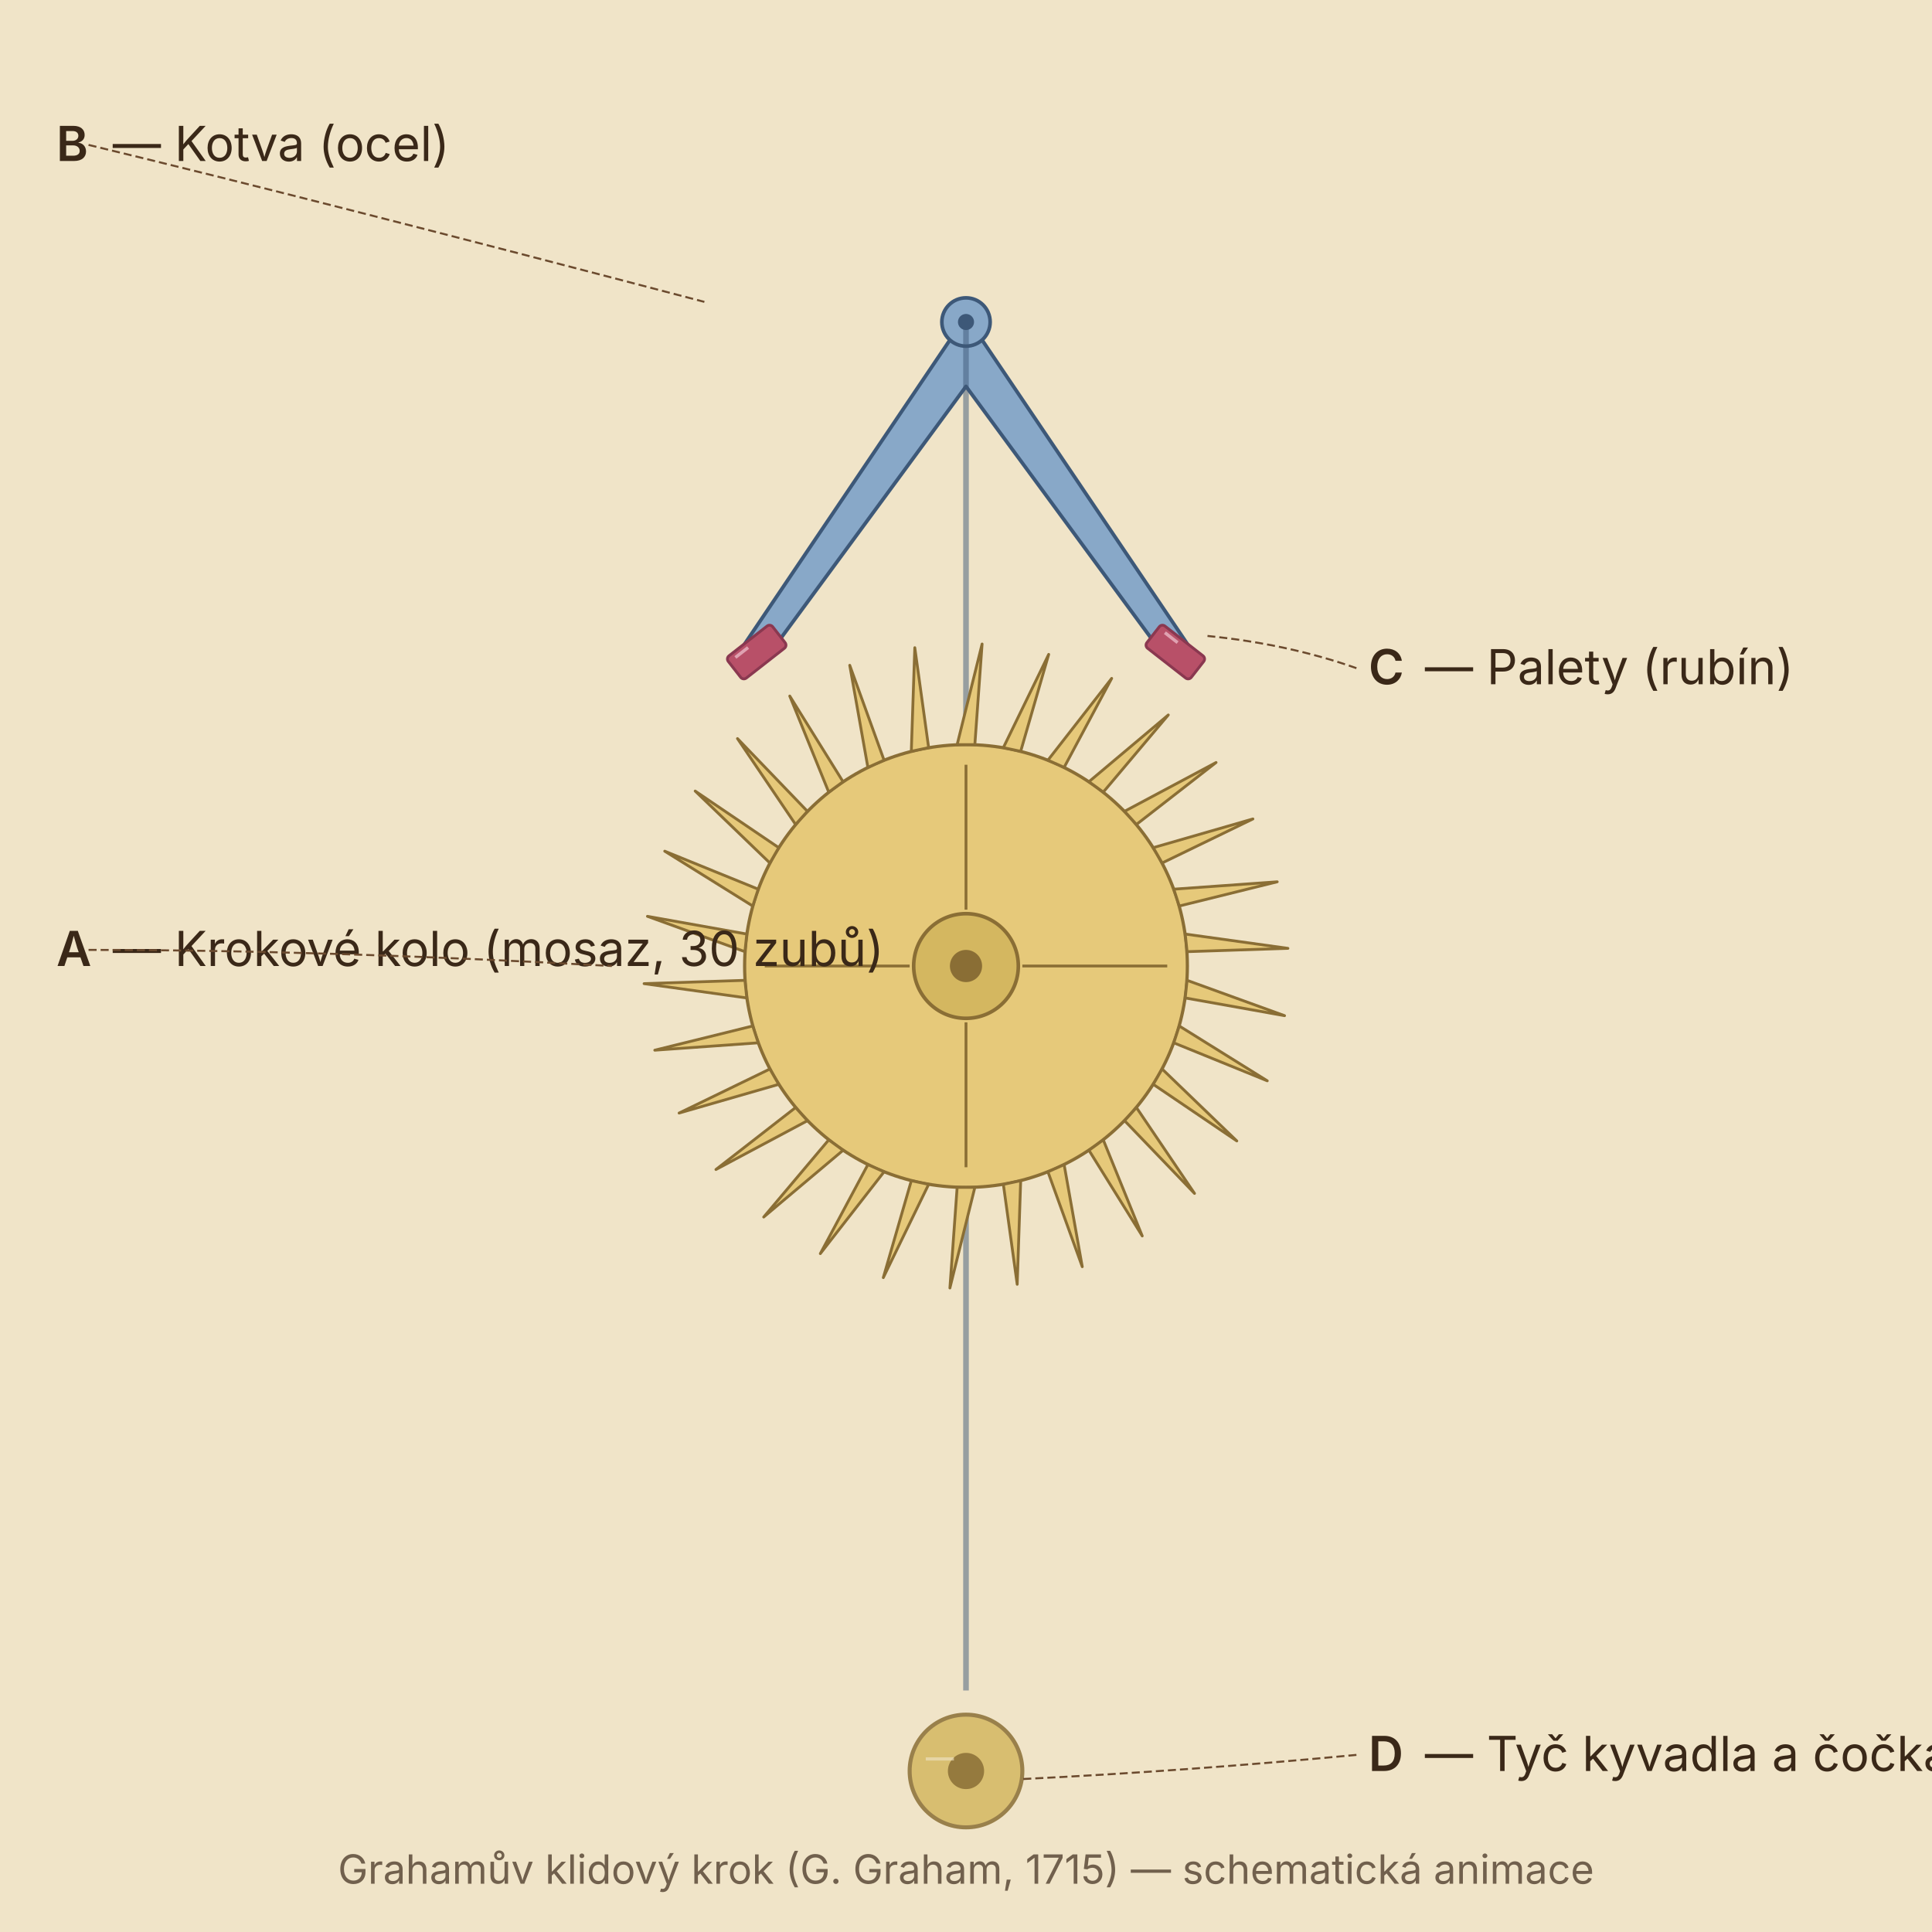
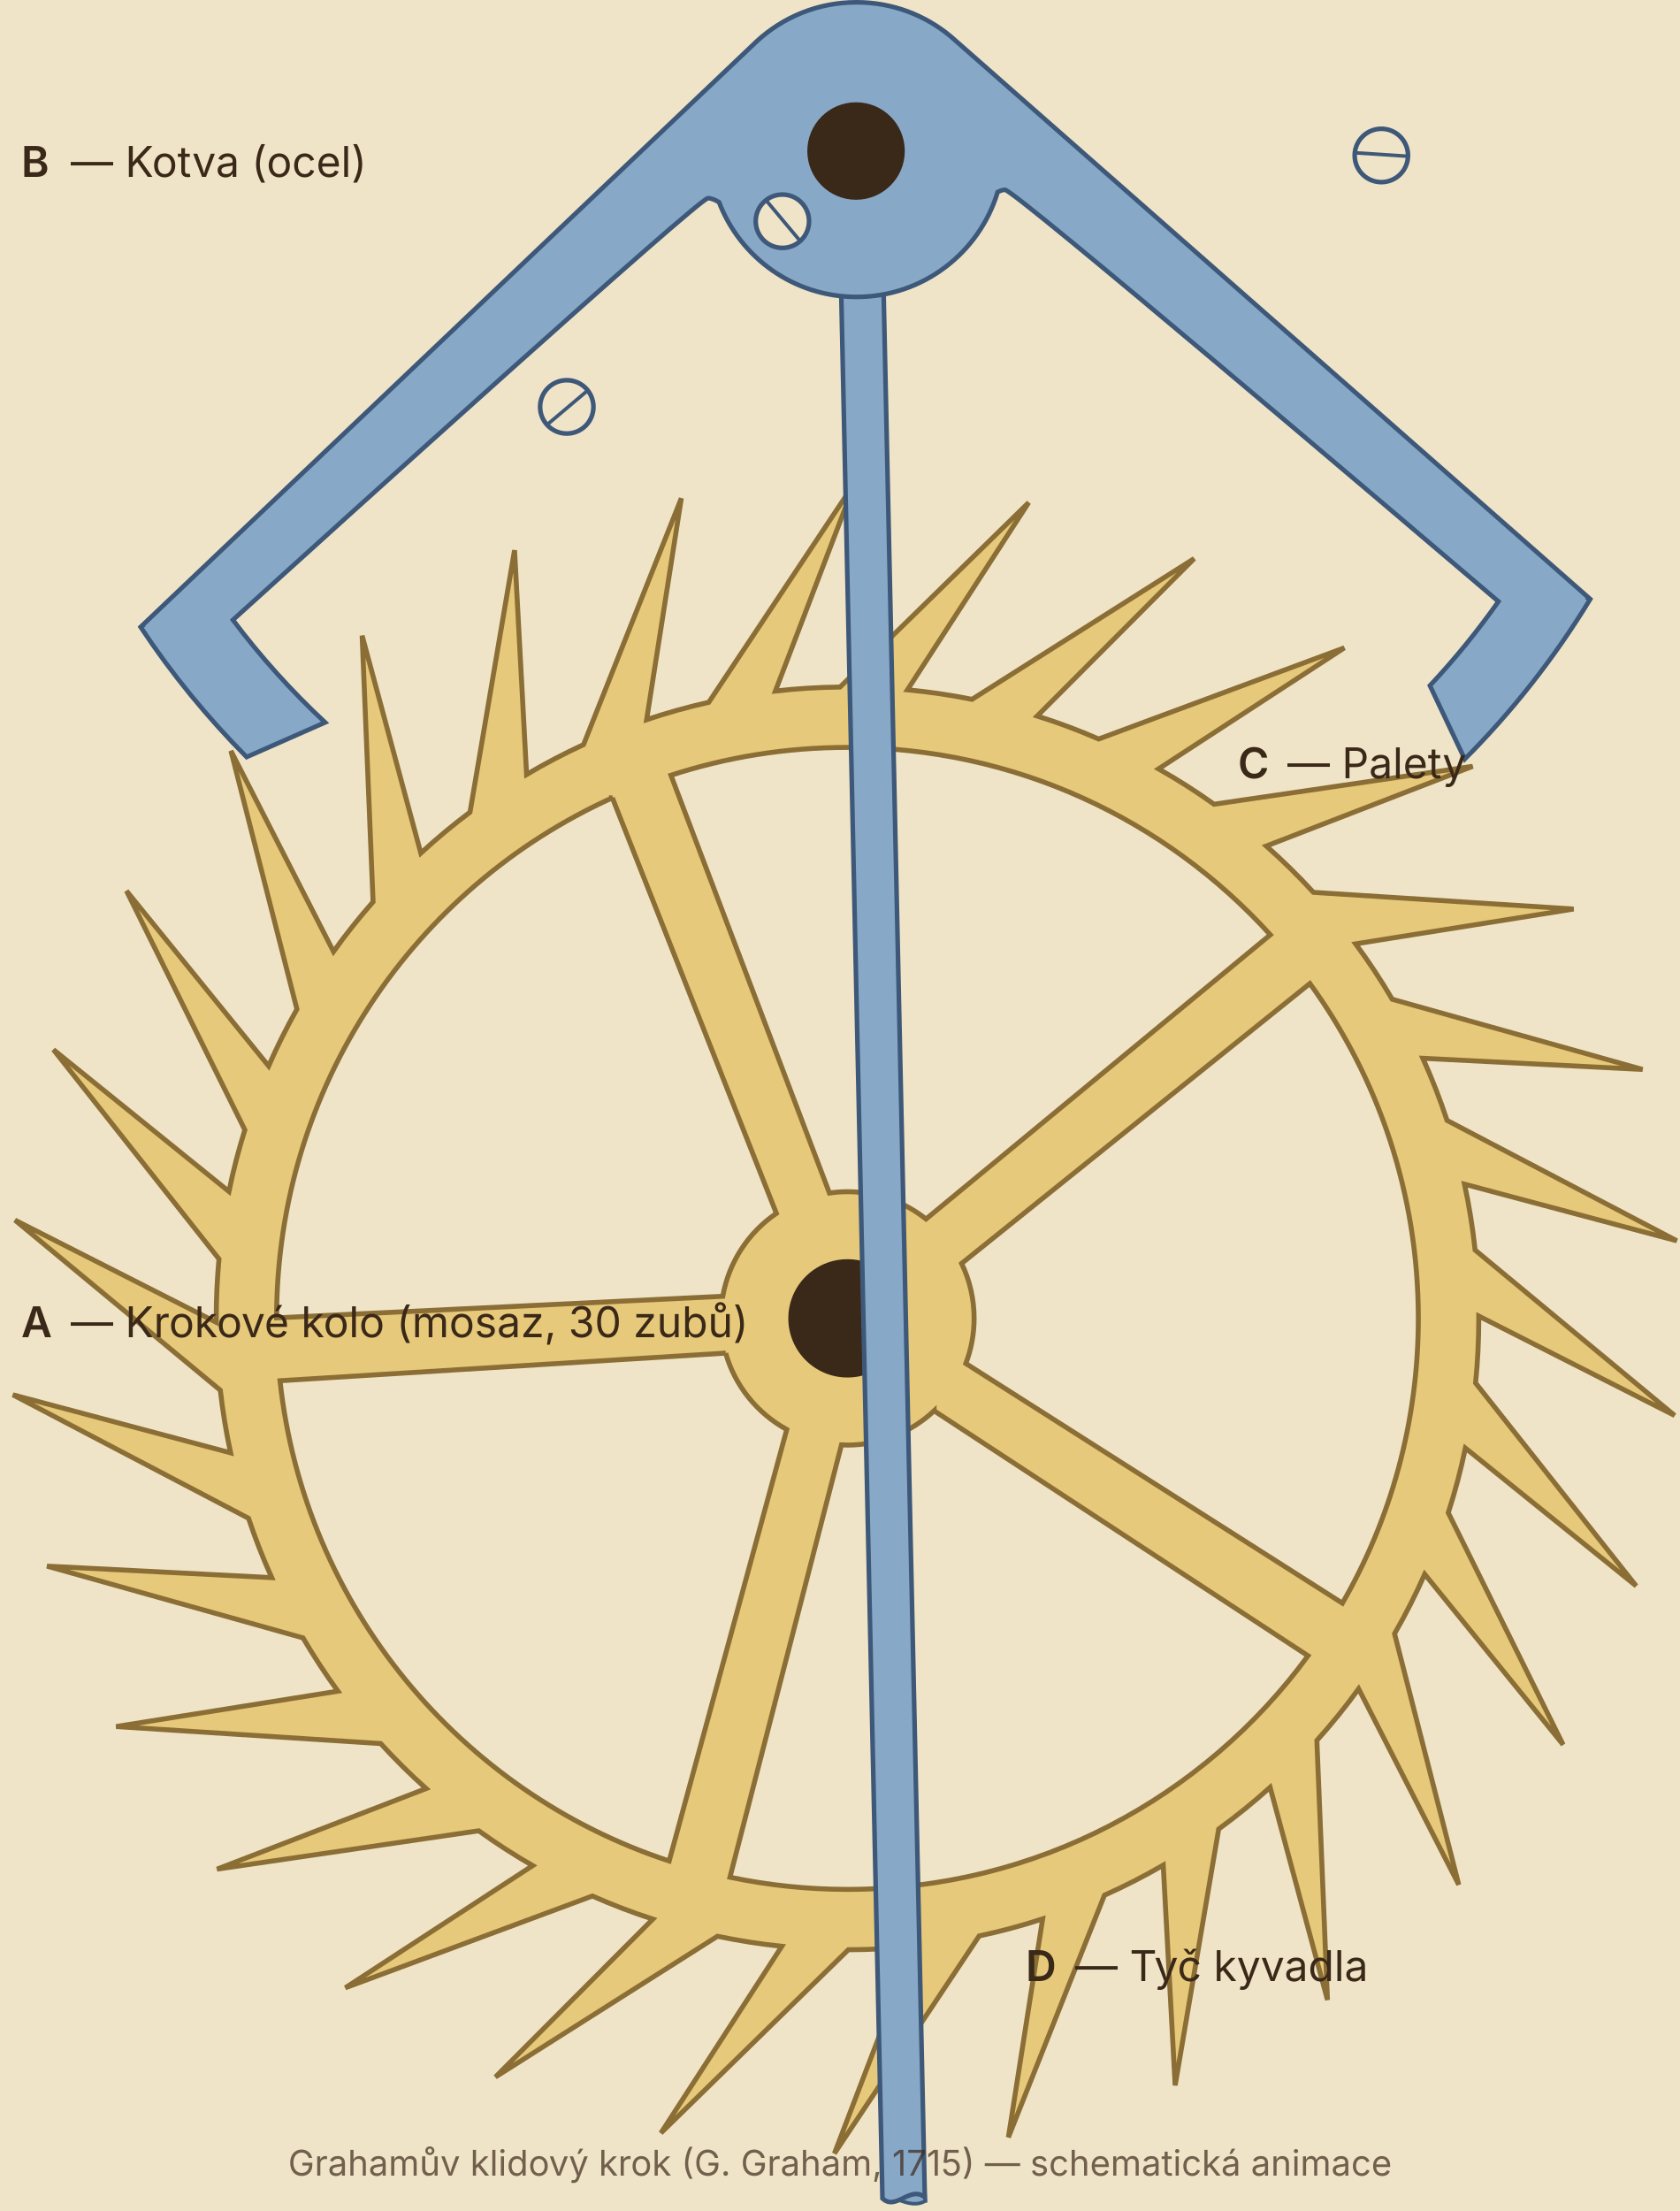
- <svg xmlns="http://www.w3.org/2000/svg" viewBox="0 0 480 480" role="img" aria-labelledby="title desc">
-   <defs>
-     <g id="krokove-kolo">
-       <circle cx="0" cy="0" r="55" fill="#E6C97A" stroke="#8A6E35" stroke-width="0.8" />
-       <g fill="#E6C97A" stroke="#8A6E35" stroke-width="0.7" stroke-linejoin="round">
-         <polygon points="-2.2,-55 4,-80 2.2,-55" />
-         <polygon points="-2.2,-55 4,-80 2.2,-55" transform="rotate(12)" />
-         <polygon points="-2.2,-55 4,-80 2.2,-55" transform="rotate(24)" />
-         <polygon points="-2.2,-55 4,-80 2.2,-55" transform="rotate(36)" />
-         <polygon points="-2.2,-55 4,-80 2.2,-55" transform="rotate(48)" />
-         <polygon points="-2.2,-55 4,-80 2.2,-55" transform="rotate(60)" />
-         <polygon points="-2.2,-55 4,-80 2.2,-55" transform="rotate(72)" />
-         <polygon points="-2.2,-55 4,-80 2.2,-55" transform="rotate(84)" />
-         <polygon points="-2.2,-55 4,-80 2.2,-55" transform="rotate(96)" />
-         <polygon points="-2.2,-55 4,-80 2.2,-55" transform="rotate(108)" />
-         <polygon points="-2.2,-55 4,-80 2.2,-55" transform="rotate(120)" />
-         <polygon points="-2.2,-55 4,-80 2.2,-55" transform="rotate(132)" />
-         <polygon points="-2.2,-55 4,-80 2.2,-55" transform="rotate(144)" />
-         <polygon points="-2.2,-55 4,-80 2.2,-55" transform="rotate(156)" />
-         <polygon points="-2.2,-55 4,-80 2.2,-55" transform="rotate(168)" />
-         <polygon points="-2.2,-55 4,-80 2.2,-55" transform="rotate(180)" />
-         <polygon points="-2.2,-55 4,-80 2.2,-55" transform="rotate(192)" />
-         <polygon points="-2.2,-55 4,-80 2.2,-55" transform="rotate(204)" />
-         <polygon points="-2.2,-55 4,-80 2.2,-55" transform="rotate(216)" />
-         <polygon points="-2.2,-55 4,-80 2.2,-55" transform="rotate(228)" />
-         <polygon points="-2.2,-55 4,-80 2.2,-55" transform="rotate(240)" />
-         <polygon points="-2.2,-55 4,-80 2.2,-55" transform="rotate(252)" />
-         <polygon points="-2.2,-55 4,-80 2.2,-55" transform="rotate(264)" />
-         <polygon points="-2.2,-55 4,-80 2.2,-55" transform="rotate(276)" />
-         <polygon points="-2.2,-55 4,-80 2.2,-55" transform="rotate(288)" />
-         <polygon points="-2.2,-55 4,-80 2.2,-55" transform="rotate(300)" />
-         <polygon points="-2.2,-55 4,-80 2.2,-55" transform="rotate(312)" />
-         <polygon points="-2.2,-55 4,-80 2.2,-55" transform="rotate(324)" />
-         <polygon points="-2.2,-55 4,-80 2.2,-55" transform="rotate(336)" />
-         <polygon points="-2.2,-55 4,-80 2.2,-55" transform="rotate(348)" />
-       </g>
-       <g stroke="#8A6E35" stroke-width="0.7" fill="none">
-         <line x1="0" y1="-50" x2="0" y2="-14" />
-         <line x1="0" y1="50" x2="0" y2="14" />
-         <line x1="-50" y1="0" x2="-14" y2="0" />
-         <line x1="50" y1="0" x2="14" y2="0" />
-       </g>
-       <circle cx="0" cy="0" r="13" fill="#D4B760" stroke="#8A6E35" stroke-width="0.9" />
-       <circle cx="0" cy="0" r="4" fill="#8A6E35" />
+ <svg xmlns="http://www.w3.org/2000/svg" viewBox="0 0 475 625" role="img" aria-labelledby="title desc">
+   <rect x="0" y="0" width="475" height="625" fill="#F0E4C8" />
+   <g>
+     <animateTransform attributeName="transform" type="rotate" from="0 239.5 372.6" to="-360 239.5 372.6" dur="30s" repeatCount="indefinite" />
+     <path d="m 241.795,136.275 -41.406,62.25 c -5.977,1.34 -11.829,2.983 -17.562,4.906 l 9.812,-62.594 -27.656,69.656 c -5.519,2.545 -10.896,5.363 -16.094,8.438 L 145.482,155.525 132.888,229.588 c -4.838,3.615 -9.465,7.486 -13.906,11.562 l -16.594,-61.469 3.094,75.25 c -3.951,4.498 -7.699,9.181 -11.188,14.062 l -29,-56.75 18.656,73.031 c -2.926,5.202 -5.597,10.555 -8,16.062 l -40.188,-49.5 33.469,67.562 c -1.777,5.689 -3.293,11.488 -4.5,17.406 L 15.107,296.712 61.92,355.9 c -0.515,5.527 -0.781,11.12 -0.781,16.781 0,0.367 -0.002,0.728 0,1.094 L 4.232,344.9 l 58.062,48.094 c 0.679,5.988 1.65,11.894 2.906,17.688 L 3.638,394.275 l 66.625,34.906 c 1.912,5.735 4.101,11.322 6.562,16.781 l -63.531,-3.25 72.375,20.281 c 3.054,5.195 6.328,10.221 9.875,15.062 l -62.719,10 74.812,4.812 c 4.057,4.452 8.36,8.697 12.844,12.719 l -59.125,22.781 74,-10.844 c 4.901,3.533 9.995,6.812 15.25,9.844 L 97.638,561.9 167.482,535.962 c 5.558,2.461 11.255,4.638 17.094,6.531 l -44.5,44.625 62.781,-39.781 c 5.963,1.25 12.022,2.206 18.188,2.844 l -34.188,52.781 53,-51.812 c 6.227,-0.009 12.376,-0.338 18.438,-0.969 l -22.375,58.562 40.938,-61.5 c 6.103,-1.296 12.083,-2.911 17.938,-4.812 l -9.688,61.75 27.156,-68.438 c 5.707,-2.546 11.253,-5.392 16.625,-8.5 l 3.375,62.25 12.312,-72.469 c 5.049,-3.677 9.902,-7.607 14.531,-11.781 l 16.219,60.094 -3,-73.344 c 4.184,-4.65 8.13,-9.521 11.812,-14.594 l 28.312,55.375 -18.156,-70.969 c 3.132,-5.423 5.973,-11.049 8.531,-16.812 l 39.125,48.188 -32.469,-65.562 c 1.928,-5.963 3.545,-12.062 4.844,-18.281 l 48.281,38.969 -45.406,-57.375 c 0.609,-6 0.906,-12.089 0.906,-18.25 0,-0.22 8e-4,-0.436 0,-0.656 l 55.375,28.094 -56.406,-46.75 c -0.679,-6.311 -1.68,-12.528 -3,-18.625 l 60.031,16 -64.969,-34.031 c -1.978,-5.994 -4.266,-11.868 -6.844,-17.562 l 62.125,3.156 -70.781,-19.844 c -3.176,-5.411 -6.633,-10.629 -10.344,-15.656 l 61.625,-9.844 -73.562,-4.719 c -4.2,-4.592 -8.658,-8.962 -13.312,-13.094 l 58.344,-22.531 -73.125,10.719 c -5.038,-3.599 -10.279,-6.931 -15.688,-10 L 380.107,183.119 310.638,208.9 c -5.648,-2.453 -11.442,-4.632 -17.375,-6.5 l 44.375,-44.5 -62.812,39.781 c -5.987,-1.199 -12.062,-2.104 -18.25,-2.688 l 34.281,-52.938 -53.344,52.156 c -6.175,0.071 -12.272,0.442 -18.281,1.125 l 22.562,-59.062 z m -2.188,75 c 47.404,0 90.034,20.427 119.562,52.969 L 261.826,344.587 c -6.107,-4.839 -13.822,-7.719 -22.219,-7.719 -1.735,0 -3.424,0.136 -5.094,0.375 L 189.701,219.15 c 15.716,-5.104 32.489,-7.875 49.906,-7.875 z m -66.469,14.25 46.375,117.469 c -7.854,5.328 -13.447,13.722 -15.156,23.438 L 78.201,372.525 c 0.062,-65.387 38.987,-121.692 94.938,-147 z m 197.219,52.5 c 19.285,26.592 30.656,59.295 30.656,94.656 0,29.315 -7.808,56.805 -21.469,80.5 l -106.469,-67.75 c 1.512,-3.964 2.344,-8.255 2.344,-12.75 0,-5.563 -1.268,-10.834 -3.531,-15.531 l 98.469,-79.125 z m -165.188,104.469 c 2.649,9.298 8.966,17.042 17.281,21.594 l -33.25,121.969 C 130.109,506.65 86.094,454.049 79.17,390.306 l 126,-7.812 z m 58.938,16.312 105.719,69.25 c -29.373,40.033 -76.759,66.031 -130.219,66.031 -11.389,0 -22.497,-1.194 -33.219,-3.438 l 31.531,-122.219 c 0.559,0.026 1.122,0.062 1.688,0.062 9.47,0 18.096,-3.685 24.5,-9.688 z" fill="#E6C97A" stroke="#8A6E35" stroke-width="1.4" stroke-linejoin="miter" stroke-linecap="round" />
+     <circle cx="239.61" cy="372.67" r="16.72" fill="#3A2818" stroke="none" />
+   </g>
+   <g>
+     <animateTransform attributeName="transform" type="rotate" values="-3 242 42.7; 3 242 42.7; -3 242 42.7" keyTimes="0; 0.5; 1" dur="2s" repeatCount="indefinite" calcMode="spline" keySplines="0.4 0 0.6 1; 0.4 0 0.6 1" />
+     <path d="m 261.631,622.173 c -2.23,1.258 -4.48,0.844 -7.236,-0.176 l 6.887,-6.745 0.35,6.921 z" fill="#88A8C8" stroke="#3D5878" stroke-width="1" />
+     <path d="m 237.478,65.912 11.984,-0.314 12.027,555.536 c -4.14,-3.455 -8.133,3.938 -11.984,0.314 L 237.478,65.912 z" fill="#88A8C8" stroke="#3D5878" stroke-width="1.3" stroke-linecap="round" stroke-linejoin="miter" />
+     <path d="m 242.17,0.65 c -10.892,0 -20.798,4.186 -28.219,11.031 L 39.982,177.025 l 0.094,0.062 -0.281,0.219 c 8.776,13.22 18.825,25.485 29.938,36.688 L 91.92,204.213 C 82.416,195.352 73.686,185.667 65.857,175.244 96.521,147.473 197.666,56.025 200.17,56.025 c 0.956,0 2.06,0.494 3.125,1.125 5.989,15.65 21.119,26.781 38.875,26.781 18.825,0 34.753,-12.51 39.906,-29.656 0.709,-0.355 1.421,-0.602 2.062,-0.625 2.565,-0.092 111.437,92.461 139.531,116.375 -5.985,8.478 -12.464,16.403 -19.375,23.781 l 9.844,20.781 c 13.275,-13.323 25.214,-28.391 35.438,-45.156 l -0.312,-0.188 0.125,-0.094 L 268.857,10.338 C 261.63,4.295 252.327,0.65 242.17,0.65 z" fill="#88A8C8" stroke="#3D5878" stroke-width="1.3" stroke-linecap="round" stroke-linejoin="miter" />
+     <circle cx="242.04" cy="42.69" r="13.78" fill="#3A2818" stroke="none" />
+     <g transform="translate(-101.3616,-81.475)">
+       <circle cx="322.57" cy="144.01" r="7.54" fill="#F0E4C8" stroke="#3D5878" stroke-width="1.3" />
+       <path d="m 317.948,138.074 9.545,11.409" stroke="#3D5878" stroke-width="1" fill="none" />
    </g>
-     <g id="kotva">
-       <path d="         M -55,80 L -3,3 L -3,-3 L 3,-3 L 3,3 L 55,80         L 50,84 L 0,16 L -50,84 Z" fill="#88A8C8" stroke="#3D5878" stroke-width="0.9" stroke-linejoin="round" />
-       <g transform="translate(-52, 82) rotate(-38)">
-         <rect x="-7" y="-3.5" width="14" height="7" rx="1" fill="#B85068" stroke="#8A3850" stroke-width="0.7" />
-         <line x1="-5" y1="-2.2" x2="-1" y2="-2.2" stroke="#F0C4D0" stroke-width="0.8" opacity="0.7" />
-       </g>
-       <g transform="translate(52, 82) rotate(38)">
-         <rect x="-7" y="-3.5" width="14" height="7" rx="1" fill="#B85068" stroke="#8A3850" stroke-width="0.7" />
-         <line x1="-5" y1="-2.2" x2="-1" y2="-2.2" stroke="#F0C4D0" stroke-width="0.8" opacity="0.7" />
-       </g>
-       <circle cx="0" cy="0" r="6" fill="#88A8C8" stroke="#3D5878" stroke-width="0.9" />
-       <circle cx="0" cy="0" r="2" fill="#3D5878" />
+     <g transform="matrix(0.6903596,-0.7234664,0.7234664,0.6903596,63.68387,177.8953)">
+       <circle cx="322.57" cy="144.01" r="7.54" fill="#F0E4C8" stroke="#3D5878" stroke-width="1.3" />
+       <path d="m 317.948,138.074 9.545,11.409" stroke="#3D5878" stroke-width="1" fill="none" />
    </g>
-     <style>
-       .krok-popisek {
-         font: 12px/1.3 'Inter', 'Helvetica Neue', 'Arial', sans-serif;
-         font-weight: 400;
-         fill: #3A2818;
-       }
-       .krok-popisek-cislo {
-         font: 600 12px/1.3 'Inter', 'Helvetica Neue', 'Arial', sans-serif;
-         fill: #3A2818;
-       }
-       .krok-popisek-mensi {
-         font: 10px/1.3 'Inter', 'Helvetica Neue', 'Arial', sans-serif;
-         font-weight: 400;
-         fill: #3A2818;
-         opacity: 0.7;
-       }
-       .krok-leader {
-         stroke: #6B4A2E;
-         stroke-width: 0.5;
-         stroke-dasharray: 2 1;
-         fill: none;
-       }
-     </style>
-   </defs>
-   <rect x="0" y="0" width="480" height="480" fill="#F0E4C8" />
-   <g class="kyvadlo" transform="translate(240, 80)">
-     <animateTransform attributeName="transform" type="rotate" values="-5; 5; -5" keyTimes="0; 0.5; 1" dur="2s" repeatCount="indefinite" calcMode="spline" keySplines="0.4 0 0.6 1; 0.4 0 0.6 1" additive="sum" />
-     <g transform="translate(-240, -80)">
-       <use href="#kotva" x="240" y="80" />
-     </g>
-     <line x1="0" y1="0" x2="0" y2="340" stroke="#3D5878" stroke-width="1.4" opacity="0.5" />
-     <circle cx="0" cy="360" r="14" fill="#D4B760" stroke="#8A6E35" stroke-width="1" opacity="0.85" />
-     <circle cx="0" cy="360" r="4.5" fill="#8A6E35" opacity="0.85" />
-     <line x1="-10" y1="357" x2="-3" y2="357" stroke="#F0E4C8" stroke-width="0.8" opacity="0.6" />
-   </g>
-   <g transform="translate(240, 240)">
-     <g>
-       <animateTransform attributeName="transform" type="rotate" from="0" to="-360" dur="30s" repeatCount="indefinite" />
-       <use href="#krokove-kolo" />
+     <g transform="matrix(0.00416913,0.9999913,-0.9999913,0.00416913,302.9147,-208.1531)">
+       <circle cx="322.57" cy="144.01" r="7.54" fill="#F0E4C8" stroke="#3D5878" stroke-width="1.3" />
+       <path d="m 317.948,138.074 9.545,11.409" stroke="#3D5878" stroke-width="1" fill="none" />
    </g>
  </g>
-   <text x="14" y="240" class="krok-popisek-cislo">A</text>
-   <text x="28" y="240" class="krok-popisek">— Krokové kolo (mosaz, 30 zubů)</text>
-   <path d="M 22 236 Q 80 236 152 240" class="krok-leader" />
-   <text x="14" y="40" class="krok-popisek-cislo">B</text>
-   <text x="28" y="40" class="krok-popisek">— Kotva (ocel)</text>
-   <path d="M 22 36 Q 80 50 175 75" class="krok-leader" />
-   <text x="340" y="170" class="krok-popisek-cislo">C</text>
-   <text x="354" y="170" class="krok-popisek">— Palety (rubín)</text>
-   <path d="M 337 166 Q 320 160 300 158" class="krok-leader" />
-   <text x="340" y="440" class="krok-popisek-cislo">D</text>
-   <text x="354" y="440" class="krok-popisek">— Tyč kyvadla a čočka</text>
-   <path d="M 337 436 Q 295 440 254 442" class="krok-leader" />
-   <text x="240" y="468" text-anchor="middle" class="krok-popisek-mensi">
+   <style>
+     .krok-popisek {
+       font: 12px/1.3 'Inter', 'Helvetica Neue', 'Arial', sans-serif;
+       font-weight: 400;
+       fill: #3A2818;
+     }
+     .krok-popisek-cislo {
+       font: 600 12px/1.3 'Inter', 'Helvetica Neue', 'Arial', sans-serif;
+       fill: #3A2818;
+     }
+     .krok-popisek-mensi {
+       font: 10px/1.3 'Inter', 'Helvetica Neue', 'Arial', sans-serif;
+       font-weight: 400;
+       fill: #3A2818;
+       opacity: 0.7;
+     }
+   </style>
+   <text x="6" y="378" class="krok-popisek-cislo">A</text>
+   <text x="20" y="378" class="krok-popisek">— Krokové kolo (mosaz, 30 zubů)</text>
+   <text x="6" y="50" class="krok-popisek-cislo">B</text>
+   <text x="20" y="50" class="krok-popisek">— Kotva (ocel)</text>
+   <text x="350" y="220" class="krok-popisek-cislo">C</text>
+   <text x="364" y="220" class="krok-popisek">— Palety</text>
+   <text x="290" y="560" class="krok-popisek-cislo">D</text>
+   <text x="304" y="560" class="krok-popisek">— Tyč kyvadla</text>
+   <text x="237.5" y="615" text-anchor="middle" class="krok-popisek-mensi">
    Grahamův klidový krok (G. Graham, 1715) — schematická animace
  </text>
</svg>
